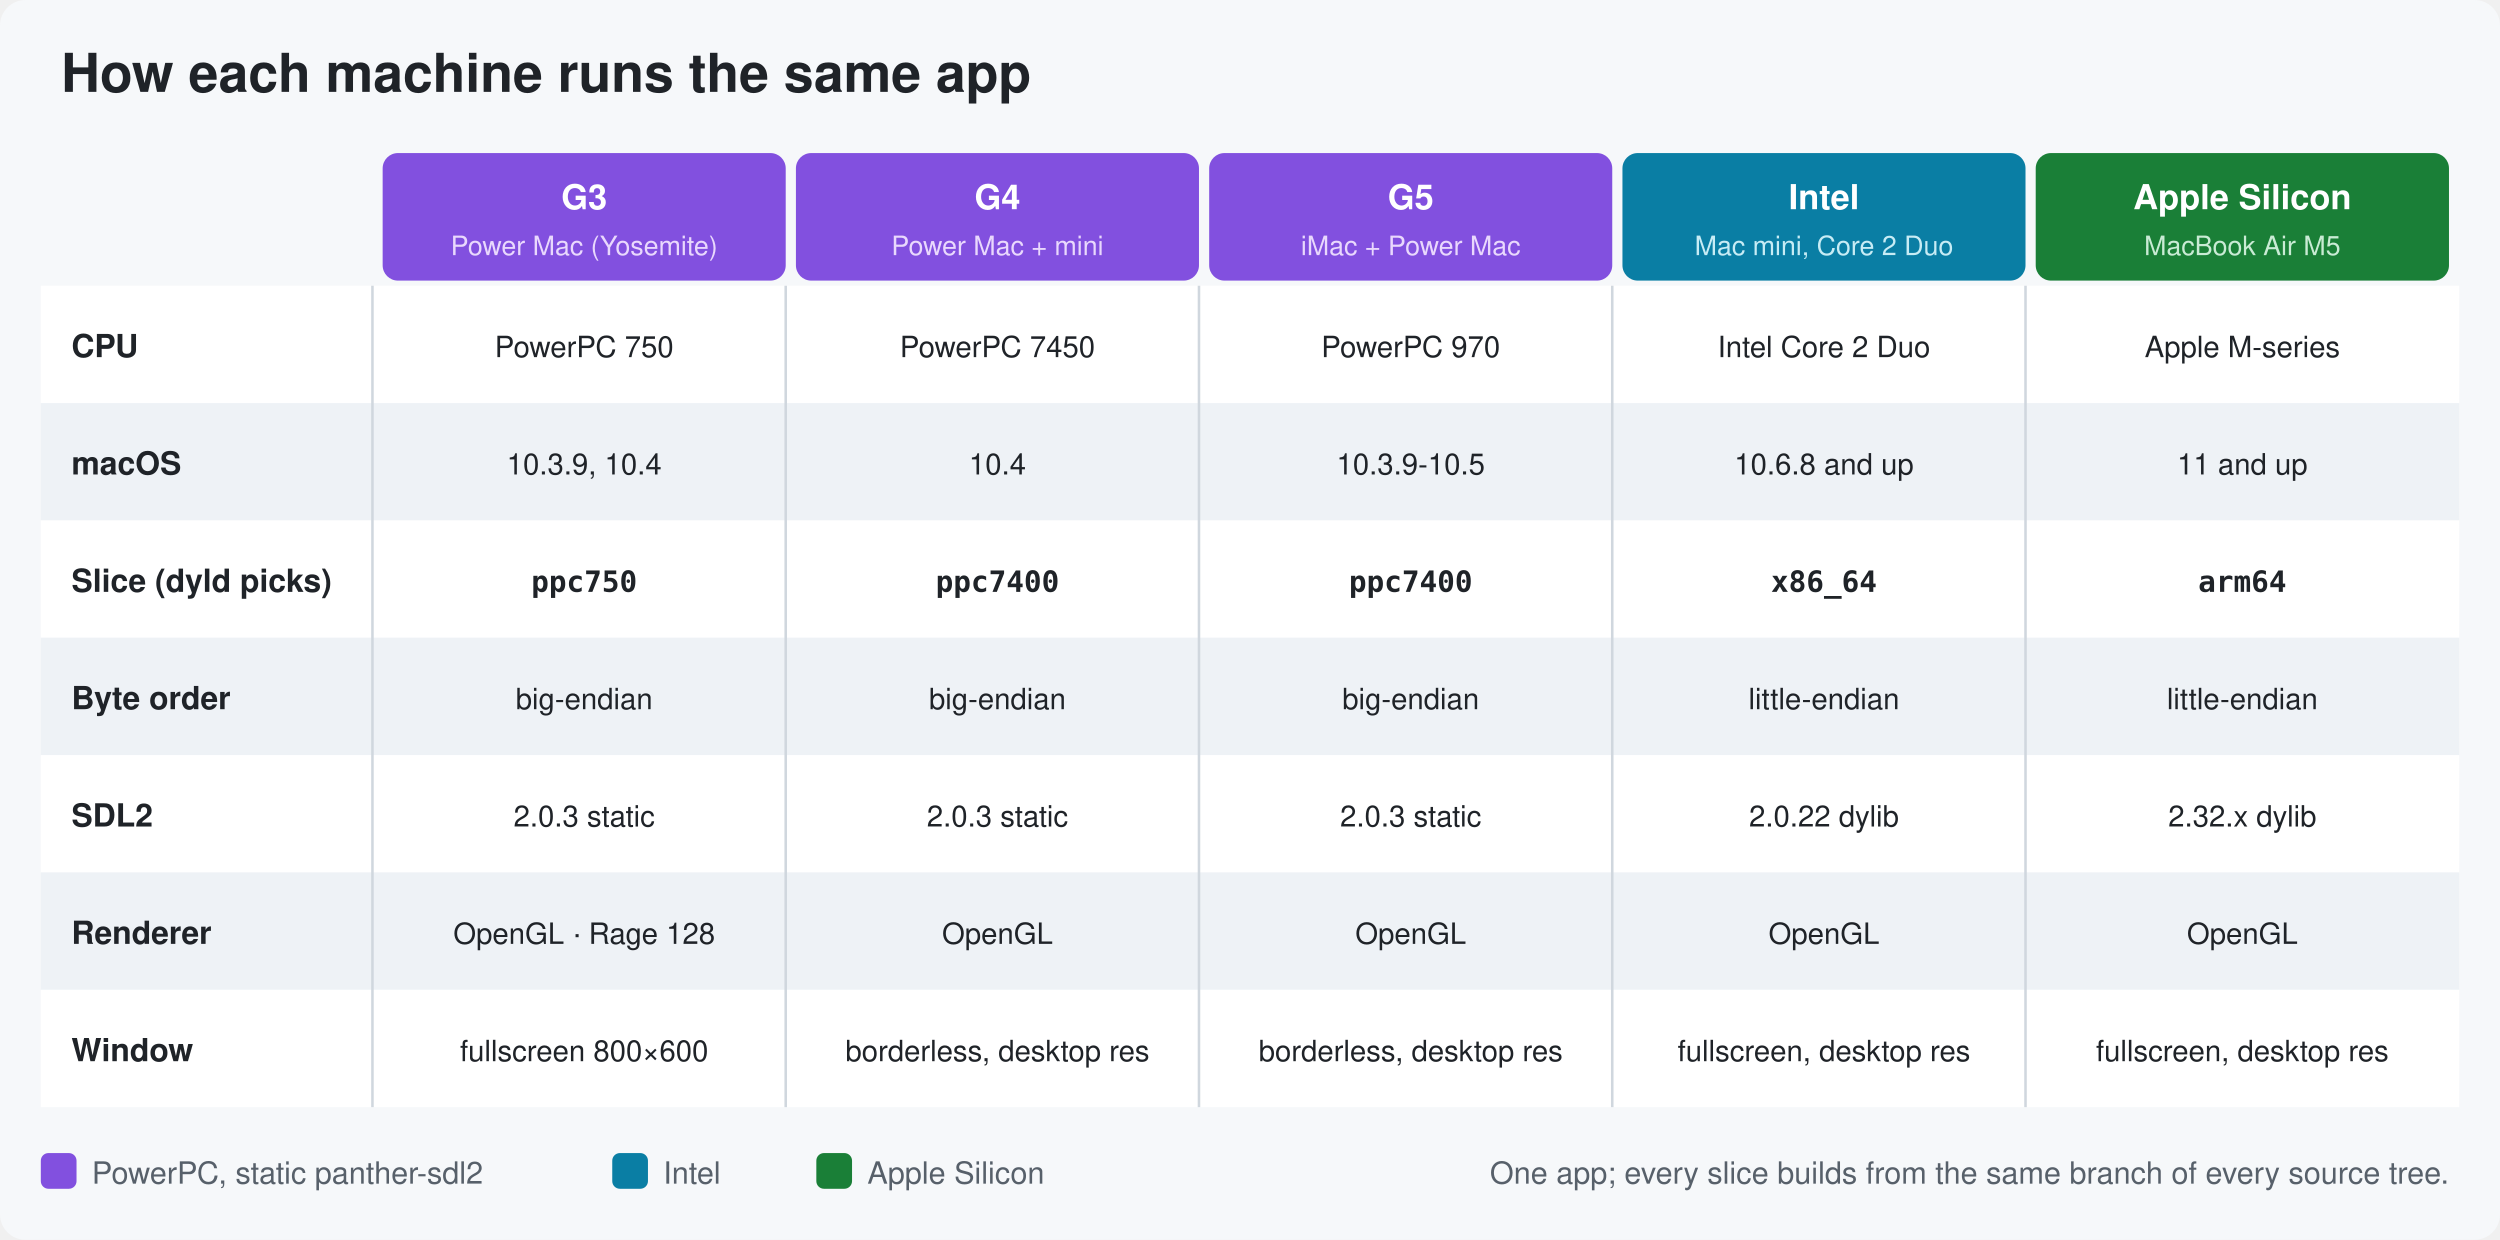
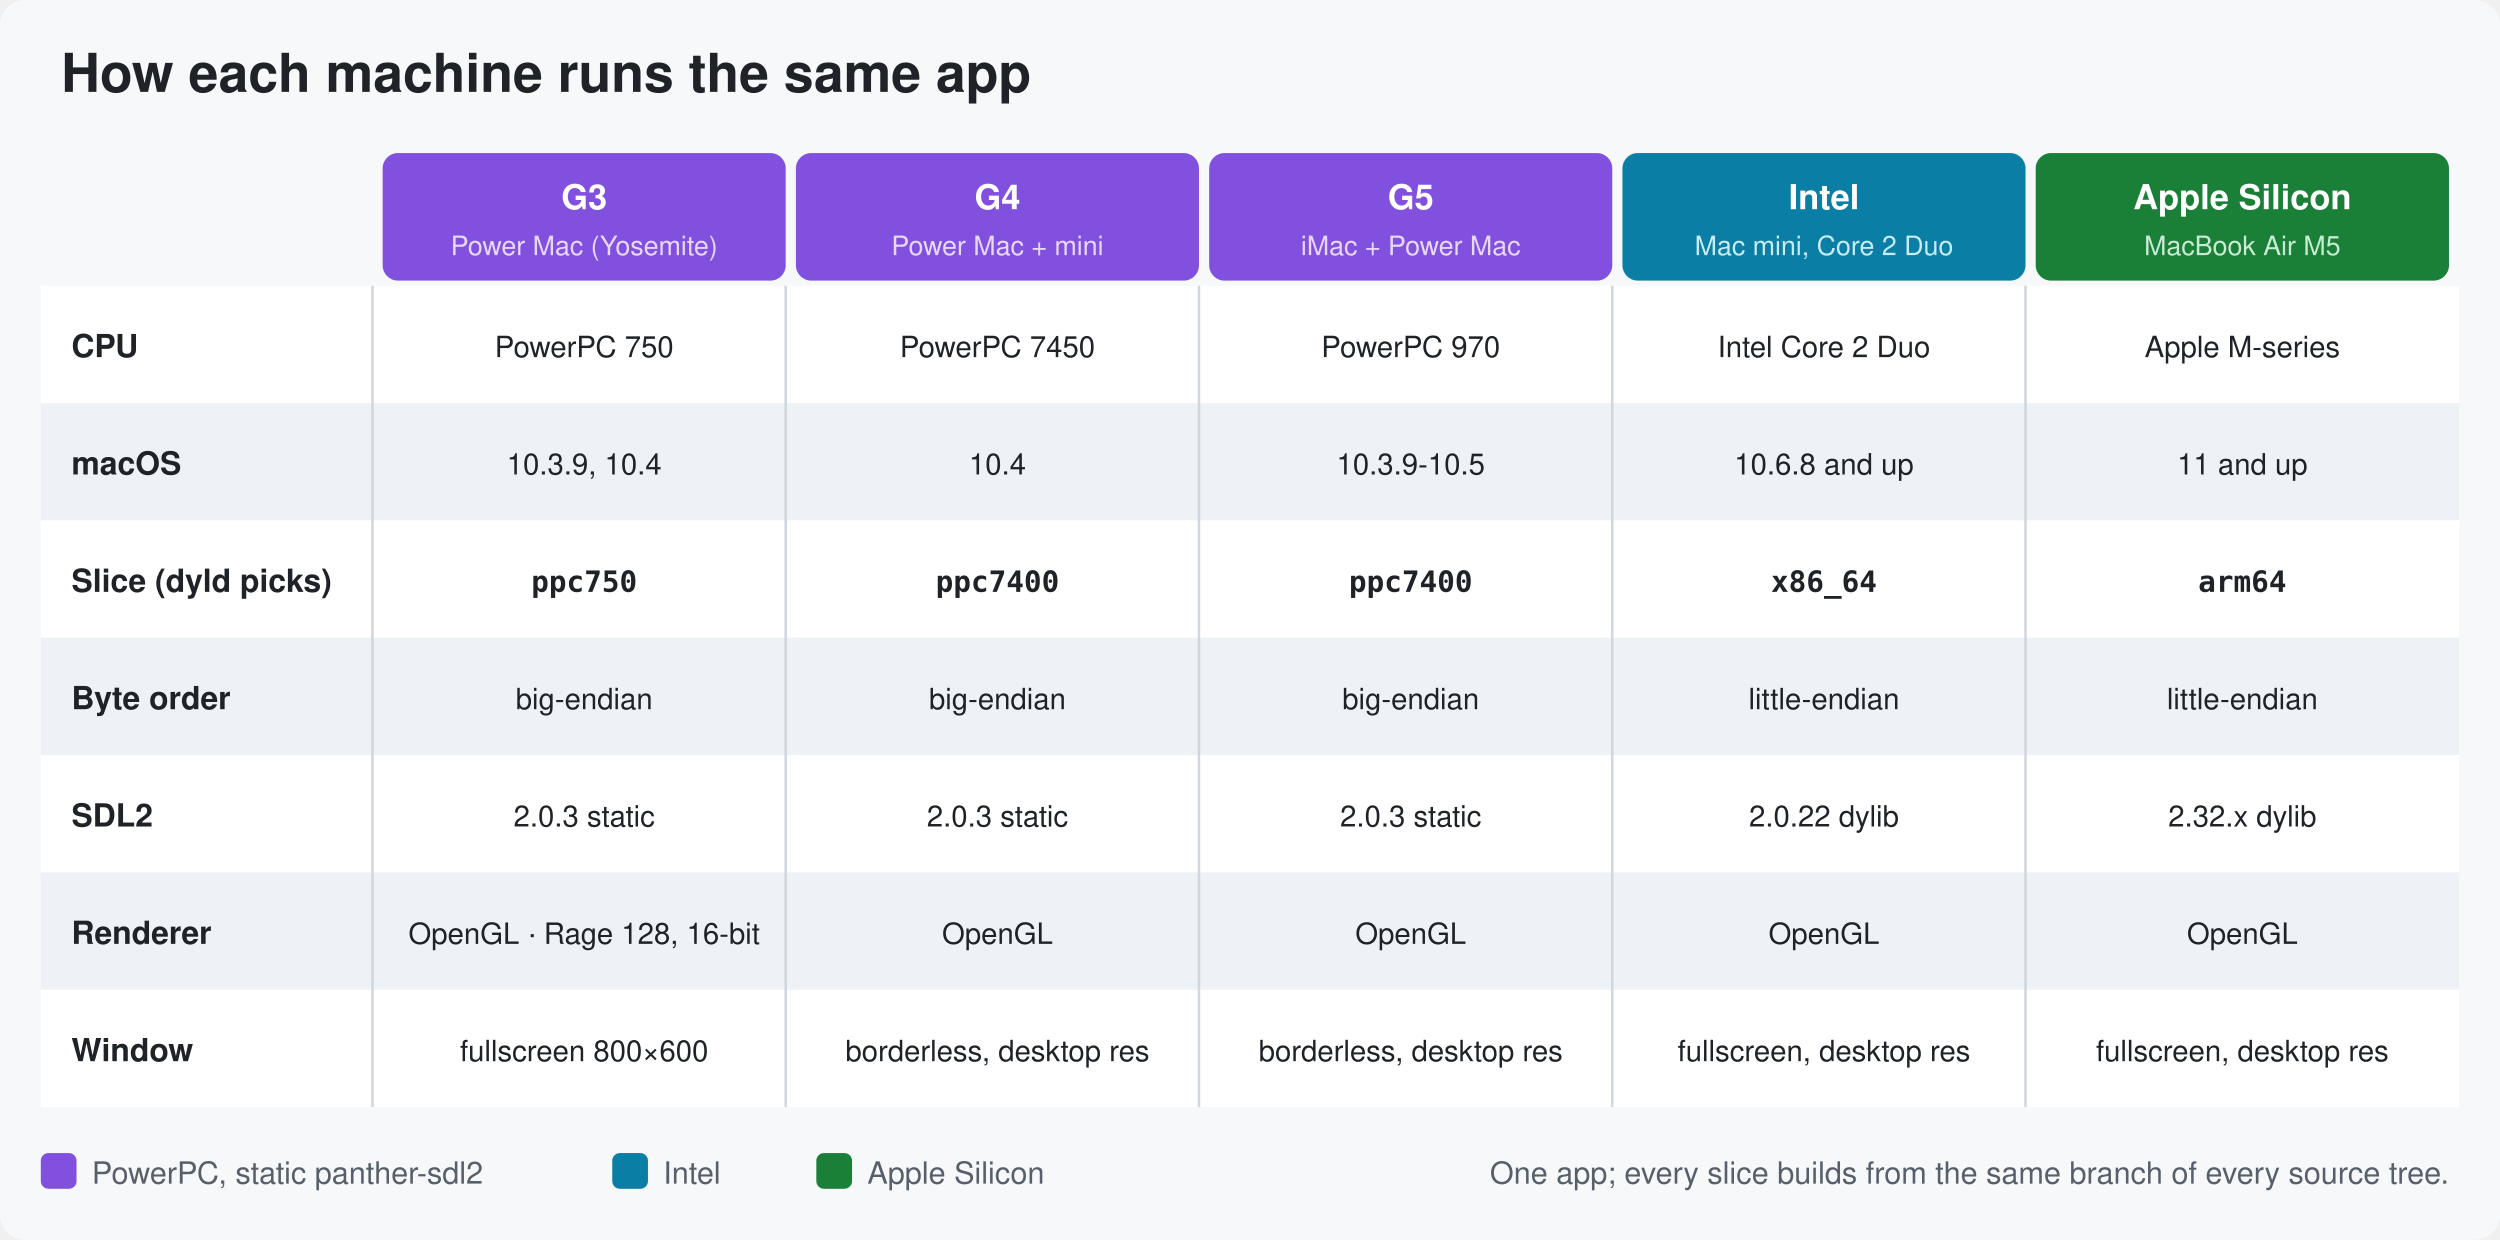
<svg xmlns="http://www.w3.org/2000/svg" viewBox="0 0 980 486" font-family="-apple-system, BlinkMacSystemFont, 'Segoe UI', Helvetica, Arial, sans-serif">
  <rect x="0" y="0" width="980" height="486" rx="10" fill="#f6f8fa" />
  <text x="24" y="36" font-size="21" font-weight="700" fill="#1f2328">How each machine runs the same app</text>
  <g>
    <rect x="16" y="112" width="948" height="46" fill="#ffffff" />
    <rect x="16" y="158" width="948" height="46" fill="#eef2f6" />
    <rect x="16" y="204" width="948" height="46" fill="#ffffff" />
    <rect x="16" y="250" width="948" height="46" fill="#eef2f6" />
    <rect x="16" y="296" width="948" height="46" fill="#ffffff" />
    <rect x="16" y="342" width="948" height="46" fill="#eef2f6" />
    <rect x="16" y="388" width="948" height="46" fill="#ffffff" />
  </g>
  <g>
    <rect x="150" y="60" width="158" height="50" rx="6" fill="#8250df" />
    <rect x="312" y="60" width="158" height="50" rx="6" fill="#8250df" />
    <rect x="474" y="60" width="158" height="50" rx="6" fill="#8250df" />
    <rect x="636" y="60" width="158" height="50" rx="6" fill="#0a7ea4" />
    <rect x="798" y="60" width="162" height="50" rx="6" fill="#1a7f37" />
    <g fill="#ffffff" text-anchor="middle">
      <text x="229" y="82" font-size="13.5" font-weight="700">G3</text>
      <text x="229" y="100" font-size="10.5" fill="#e9d8fd">Power Mac (Yosemite)</text>
      <text x="391" y="82" font-size="13.5" font-weight="700">G4</text>
      <text x="391" y="100" font-size="10.5" fill="#e9d8fd">Power Mac + mini</text>
      <text x="553" y="82" font-size="13.5" font-weight="700">G5</text>
      <text x="553" y="100" font-size="10.5" fill="#e9d8fd">iMac + Power Mac</text>
      <text x="715" y="82" font-size="13.5" font-weight="700">Intel</text>
      <text x="715" y="100" font-size="10.5" fill="#c7ecf5">Mac mini, Core 2 Duo</text>
      <text x="879" y="82" font-size="13.5" font-weight="700">Apple Silicon</text>
      <text x="879" y="100" font-size="10.5" fill="#c9ebd4">MacBook Air M5</text>
    </g>
  </g>
  <g font-size="12.5" font-weight="700" fill="#1f2328">
    <text x="28" y="140">CPU</text>
    <text x="28" y="186">macOS</text>
    <text x="28" y="232">Slice (dyld picks)</text>
    <text x="28" y="278">Byte order</text>
    <text x="28" y="324">SDL2</text>
    <text x="28" y="370">Renderer</text>
    <text x="28" y="416">Window</text>
  </g>
  <g font-size="11.5" fill="#1f2328" text-anchor="middle">
    <text x="229" y="140">PowerPC 750</text>
    <text x="391" y="140">PowerPC 7450</text>
    <text x="553" y="140">PowerPC 970</text>
    <text x="715" y="140">Intel Core 2 Duo</text>
    <text x="879" y="140">Apple M-series</text>
    <text x="229" y="186">10.3.9, 10.4</text>
    <text x="391" y="186">10.4</text>
    <text x="553" y="186">10.3.9-10.5</text>
    <text x="715" y="186">10.6.8 and up</text>
    <text x="879" y="186">11 and up</text>
    <text x="229" y="232" font-family="ui-monospace, Menlo, monospace" font-weight="700">ppc750</text>
    <text x="391" y="232" font-family="ui-monospace, Menlo, monospace" font-weight="700">ppc7400</text>
    <text x="553" y="232" font-family="ui-monospace, Menlo, monospace" font-weight="700">ppc7400</text>
    <text x="715" y="232" font-family="ui-monospace, Menlo, monospace" font-weight="700">x86_64</text>
    <text x="879" y="232" font-family="ui-monospace, Menlo, monospace" font-weight="700">arm64</text>
    <text x="229" y="278">big-endian</text>
    <text x="391" y="278">big-endian</text>
    <text x="553" y="278">big-endian</text>
    <text x="715" y="278">little-endian</text>
    <text x="879" y="278">little-endian</text>
    <text x="229" y="324">2.0.3 static</text>
    <text x="391" y="324">2.0.3 static</text>
    <text x="553" y="324">2.0.3 static</text>
    <text x="715" y="324">2.0.22 dylib</text>
    <text x="879" y="324">2.32.x dylib</text>
-     <text x="229" y="370">OpenGL · Rage 128</text>
+     <text x="229" y="370">OpenGL · Rage 128, 16-bit</text>
    <text x="391" y="370">OpenGL</text>
    <text x="553" y="370">OpenGL</text>
    <text x="715" y="370">OpenGL</text>
    <text x="879" y="370">OpenGL</text>
    <text x="229" y="416">fullscreen 800×600</text>
    <text x="391" y="416">borderless, desktop res</text>
    <text x="553" y="416">borderless, desktop res</text>
    <text x="715" y="416">fullscreen, desktop res</text>
    <text x="879" y="416">fullscreen, desktop res</text>
  </g>
  <g stroke="#d0d7de" stroke-width="1">
    <line x1="146" y1="112" x2="146" y2="434" />
    <line x1="308" y1="112" x2="308" y2="434" />
    <line x1="470" y1="112" x2="470" y2="434" />
    <line x1="632" y1="112" x2="632" y2="434" />
    <line x1="794" y1="112" x2="794" y2="434" />
  </g>
  <g>
    <rect x="16" y="452" width="14" height="14" rx="3" fill="#8250df" />
    <text x="36" y="464" font-size="12" fill="#57606a">PowerPC, static panther-sdl2</text>
    <rect x="240" y="452" width="14" height="14" rx="3" fill="#0a7ea4" />
    <text x="260" y="464" font-size="12" fill="#57606a">Intel</text>
    <rect x="320" y="452" width="14" height="14" rx="3" fill="#1a7f37" />
    <text x="340" y="464" font-size="12" fill="#57606a">Apple Silicon</text>
    <text x="960" y="464" font-size="12" fill="#57606a" text-anchor="end">One app; every slice builds from the same branch of every source tree.</text>
  </g>
</svg>
